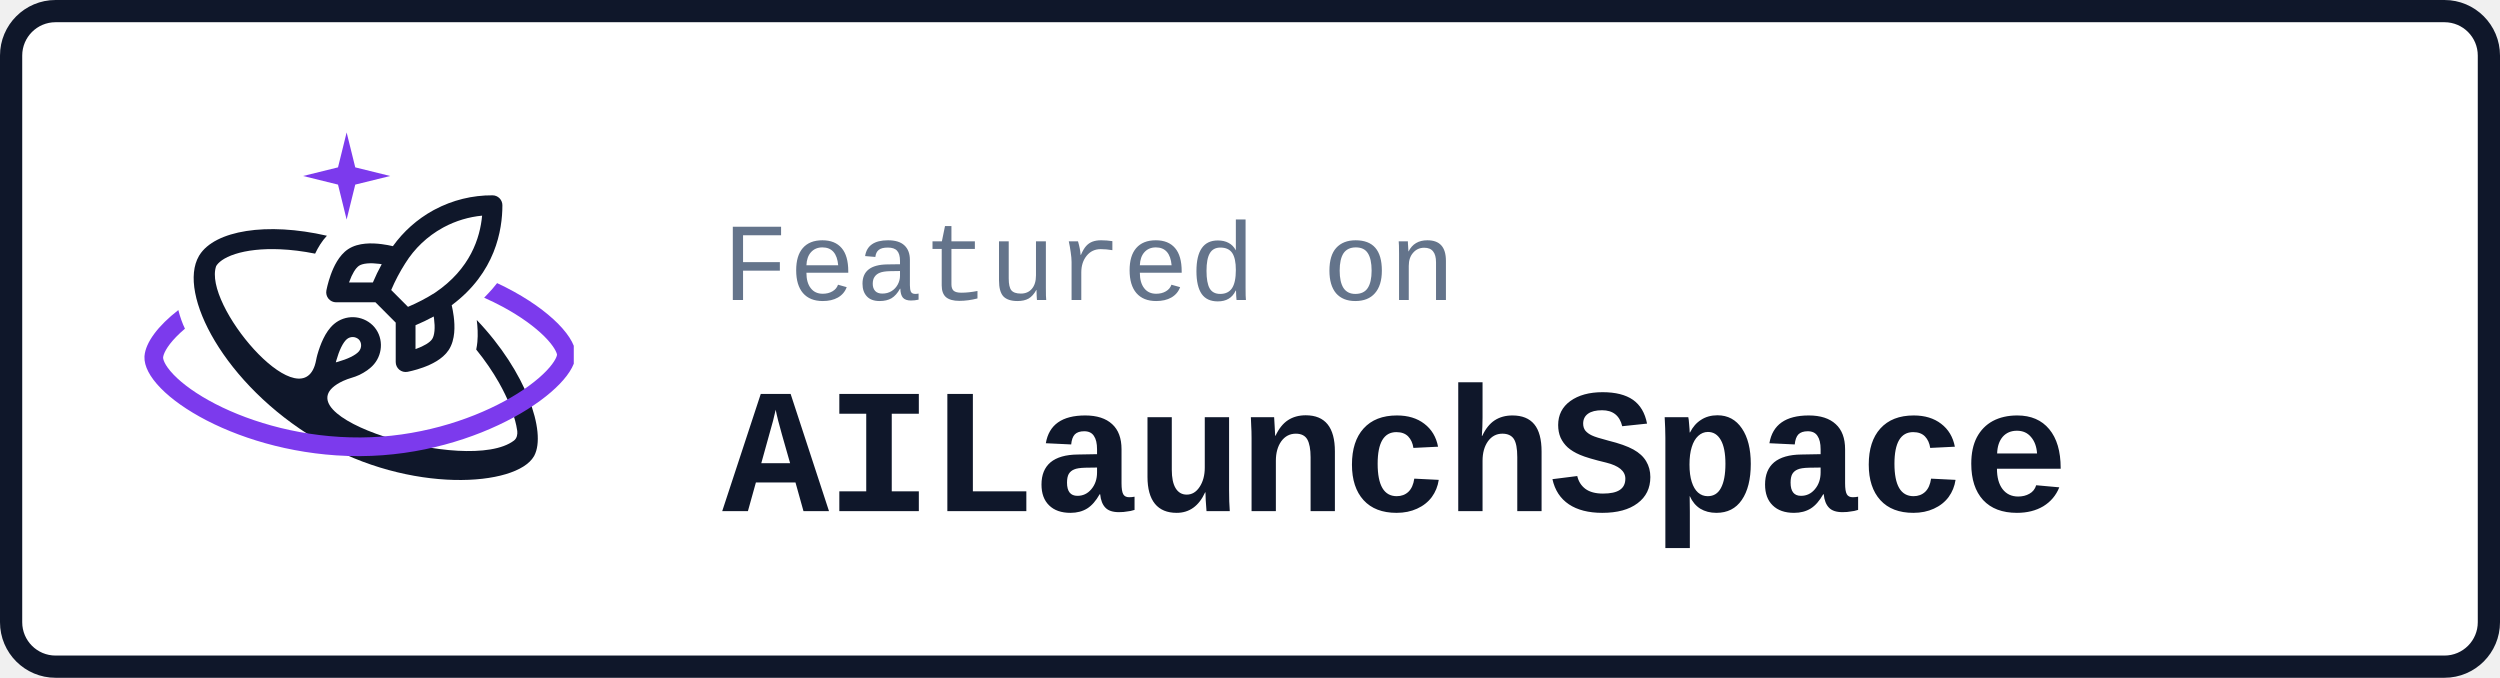
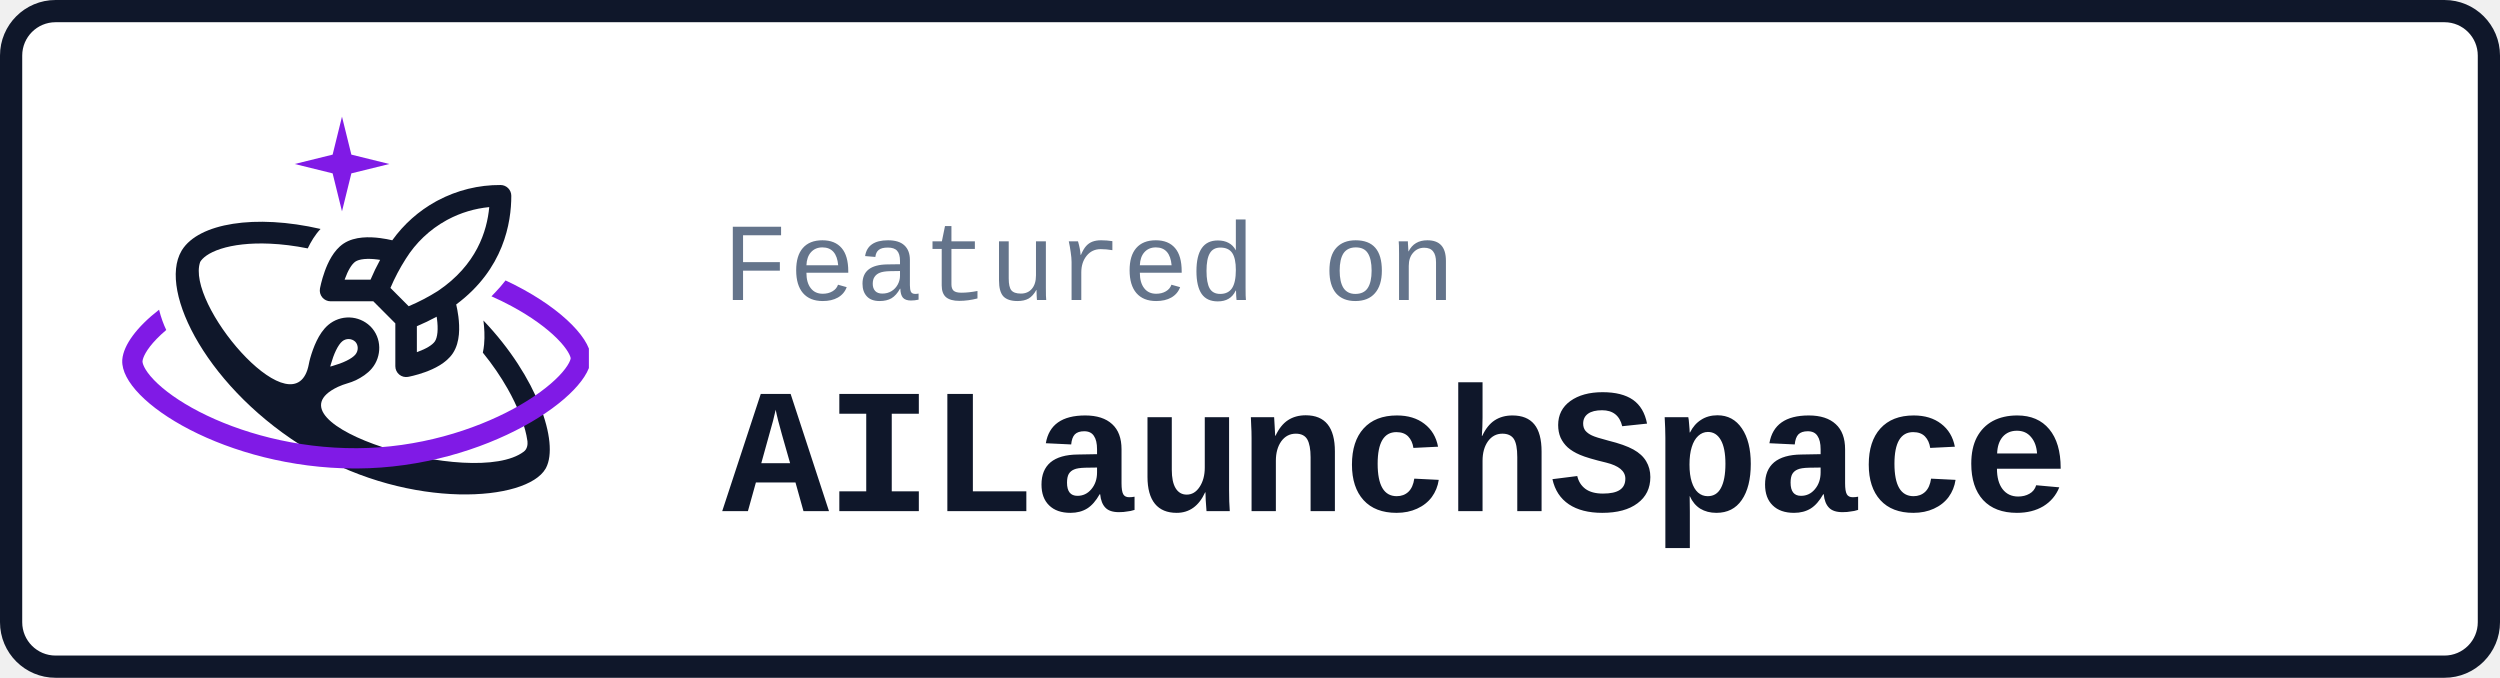
<svg xmlns="http://www.w3.org/2000/svg" width="225" height="61" viewBox="0 0 225 61" fill="none">
  <rect x="1" y="1" width="223" height="59" rx="4" fill="#FFFFFF" stroke="#0F172A" stroke-width="2" />
-   <g transform="translate(13 11) scale(0.92)">
-     <g clip-path="url(#bclip)">
-       <path fill-rule="evenodd" clip-rule="evenodd" d="M5.381 13.004C6.89 10.594 11.952 9.749 17.85 11.105C17.357 11.627 16.981 12.258 16.697 12.856C15.501 12.616 14.355 12.476 13.287 12.43C11.489 12.351 9.987 12.537 8.877 12.894C7.738 13.261 7.214 13.735 7.017 14.073C7.016 14.074 7.016 14.075 7.015 14.076C5.7 17.832 14.972 28.774 16.656 23.815C16.785 23.434 16.803 23.141 16.916 22.746C17.058 22.248 17.249 21.69 17.502 21.172C17.748 20.665 18.086 20.128 18.552 19.736C19.084 19.287 19.762 19.051 20.456 19.072C21.151 19.094 21.814 19.372 22.317 19.854C22.321 19.857 22.325 19.861 22.329 19.865C23.386 20.912 23.37 22.587 22.466 23.661C22.075 24.128 21.54 24.467 21.035 24.715C20.502 24.976 20.024 25.029 19.419 25.315C12.398 28.634 31.642 34.553 36.144 31.146C36.457 30.909 36.502 30.508 36.472 30.212C36.449 30.049 36.419 29.871 36.378 29.678C36.13 28.509 35.574 27.052 34.676 25.468C34.075 24.41 33.334 23.317 32.456 22.238C32.51 21.985 32.546 21.735 32.569 21.494C32.638 20.75 32.591 19.998 32.508 19.346C37.365 24.43 39.335 30.328 38.142 32.608L38.103 32.679C36.394 35.645 26.012 36.386 17.069 31.175L16.857 31.05C7.796 25.66 3.202 16.738 5.33 13.089L5.381 13.004ZM20.396 21.014C20.179 21.008 19.966 21.082 19.799 21.223L19.798 21.224C19.627 21.368 19.433 21.632 19.242 22.025C19.057 22.406 18.902 22.847 18.779 23.28C18.758 23.352 18.739 23.422 18.721 23.492C18.79 23.474 18.861 23.454 18.932 23.434C19.364 23.31 19.804 23.156 20.184 22.969C20.576 22.778 20.839 22.584 20.983 22.412L20.985 22.409C21.284 22.054 21.253 21.537 20.973 21.253C20.816 21.106 20.611 21.021 20.396 21.014Z" fill="#0F172A" />
-       <path fill-rule="evenodd" clip-rule="evenodd" d="M34.054 7.151C34.587 7.154 35.017 7.588 35.017 8.122C35.017 10.528 34.346 14.716 30.058 17.901C30.126 18.198 30.201 18.574 30.254 18.986C30.317 19.474 30.353 20.04 30.301 20.6C30.25 21.151 30.107 21.767 29.755 22.297L29.754 22.298C29.154 23.198 28.032 23.71 27.27 23.987C26.857 24.137 26.476 24.244 26.198 24.313C26.059 24.348 25.944 24.373 25.862 24.391C25.821 24.399 25.788 24.406 25.764 24.41C25.753 24.413 25.743 24.415 25.736 24.416C25.733 24.417 25.73 24.417 25.727 24.418L25.724 24.418L25.723 24.419C25.44 24.47 25.149 24.393 24.928 24.208C24.708 24.024 24.581 23.75 24.581 23.462V19.604L22.599 17.616H18.75C18.463 17.616 18.191 17.488 18.007 17.267C17.823 17.046 17.746 16.754 17.797 16.471L17.798 16.466C17.798 16.464 17.799 16.461 17.8 16.457C17.801 16.45 17.803 16.441 17.805 16.429C17.81 16.405 17.816 16.372 17.825 16.331C17.842 16.25 17.868 16.134 17.902 15.994C17.971 15.716 18.077 15.333 18.227 14.919C18.504 14.155 19.015 13.03 19.912 12.428L19.913 12.427C20.441 12.074 21.056 11.931 21.605 11.88C22.163 11.828 22.727 11.864 23.215 11.927C23.63 11.98 24.007 12.056 24.305 12.125C25.338 10.684 26.681 9.488 28.238 8.629L28.406 8.539C30.144 7.616 32.085 7.138 34.054 7.151ZM28.299 19.003C27.72 19.318 27.126 19.603 26.518 19.859V22.193C26.548 22.182 26.579 22.172 26.61 22.16C27.341 21.894 27.919 21.554 28.143 21.218C28.25 21.057 28.337 20.796 28.372 20.42C28.406 20.051 28.384 19.638 28.332 19.234C28.322 19.156 28.311 19.079 28.299 19.003ZM33.033 9.139C31.734 9.263 30.47 9.641 29.312 10.256L29.172 10.332C27.68 11.154 26.424 12.346 25.521 13.793C25.519 13.796 25.517 13.799 25.515 13.802C24.985 14.633 24.525 15.506 24.139 16.413L25.782 18.061C26.698 17.675 27.58 17.214 28.421 16.682C31.895 14.341 32.833 11.3 33.033 9.139ZM22.967 13.854C22.564 13.802 22.152 13.78 21.785 13.815C21.409 13.85 21.149 13.936 20.989 14.043C20.653 14.268 20.314 14.848 20.049 15.581C20.038 15.612 20.027 15.643 20.017 15.673H22.348C22.605 15.064 22.894 14.469 23.212 13.889C23.132 13.877 23.05 13.865 22.967 13.854Z" fill="#0F172A" />
-       <path d="M34.5 15.739C39.104 17.889 42.05 20.749 42.182 22.62C42.417 25.971 32.796 32.599 21.15 32.664L20.877 32.664C9.442 32.633 -0.152 26.635 0.002 22.943L0.007 22.855C0.118 21.55 1.31 19.929 3.316 18.374C3.484 19.057 3.724 19.705 3.962 20.199C3.641 20.47 3.353 20.738 3.099 21C2.13 21.999 1.852 22.706 1.826 23.009C1.816 23.135 1.909 23.714 2.856 24.698C3.736 25.612 5.117 26.618 6.93 27.554C10.55 29.421 15.624 30.869 21.14 30.838C26.634 30.808 31.657 29.224 35.249 27.271C37.048 26.292 38.428 25.253 39.316 24.329C39.76 23.867 40.045 23.471 40.207 23.163C40.353 22.885 40.36 22.753 40.361 22.745C40.347 22.585 40.125 21.953 39.127 20.957C38.196 20.028 36.806 19 35.026 18.044C34.461 17.741 33.862 17.447 33.232 17.168C33.514 16.879 33.788 16.586 34.048 16.29C34.208 16.108 34.358 15.925 34.5 15.739Z" fill="#7C3AED" />
-       <path d="M19.779 1L20.623 4.416L24.039 5.26L20.623 6.103L19.779 9.52L18.936 6.103L15.52 5.26L18.936 4.416L19.779 1Z" fill="#7C3AED" />
-     </g>
+   <g transform="translate(11 9.5) scale(1)" clip-path="url(#bclip)">
+     <path fill-rule="evenodd" clip-rule="evenodd" d="M5.381 13.004C6.891 10.594 11.952 9.749 17.85 11.105C17.357 11.627 16.981 12.258 16.697 12.856C15.501 12.616 14.355 12.476 13.287 12.43C11.489 12.351 9.987 12.537 8.877 12.894C7.738 13.261 7.214 13.735 7.017 14.073L7.015 14.076C5.7 17.832 14.972 28.774 16.656 23.815C16.785 23.434 16.803 23.141 16.916 22.746C17.058 22.248 17.249 21.69 17.502 21.172C17.748 20.665 18.086 20.128 18.552 19.736C19.084 19.287 19.762 19.051 20.456 19.072C21.151 19.094 21.814 19.372 22.317 19.854C22.321 19.857 22.325 19.861 22.329 19.865C23.386 20.912 23.37 22.587 22.466 23.661C22.075 24.128 21.54 24.467 21.035 24.715C20.502 24.976 20.024 25.029 19.419 25.315C12.398 28.634 31.642 34.553 36.144 31.146C36.457 30.909 36.502 30.508 36.472 30.212C36.449 30.049 36.419 29.871 36.378 29.678C36.13 28.509 35.574 27.052 34.676 25.468C34.075 24.41 33.334 23.317 32.456 22.238C32.51 21.985 32.546 21.735 32.569 21.494C32.638 20.75 32.591 19.998 32.508 19.346C37.365 24.43 39.335 30.328 38.142 32.608L38.103 32.679C36.394 35.645 26.012 36.386 17.069 31.175L16.857 31.05C7.796 25.66 3.202 16.738 5.33 13.089L5.381 13.004ZM20.396 21.014C20.179 21.008 19.966 21.082 19.799 21.223L19.798 21.224C19.627 21.368 19.433 21.632 19.242 22.025C19.057 22.406 18.902 22.847 18.779 23.28C18.758 23.352 18.739 23.422 18.721 23.492C18.79 23.474 18.861 23.454 18.932 23.434C19.364 23.31 19.804 23.156 20.184 22.969C20.576 22.778 20.839 22.584 20.983 22.412L20.985 22.409C21.284 22.054 21.253 21.537 20.973 21.253C20.816 21.106 20.611 21.021 20.396 21.014Z" fill="#0F172A" />
+     <path fill-rule="evenodd" clip-rule="evenodd" d="M34.054 7.151C34.587 7.154 35.017 7.588 35.017 8.122C35.017 10.528 34.346 14.716 30.058 17.901C30.126 18.198 30.201 18.574 30.254 18.986C30.317 19.474 30.352 20.04 30.301 20.6C30.25 21.151 30.107 21.767 29.755 22.297L29.754 22.298C29.154 23.198 28.032 23.71 27.27 23.987C26.857 24.137 26.475 24.244 26.198 24.313C26.058 24.348 25.943 24.373 25.861 24.391C25.821 24.399 25.788 24.406 25.764 24.41C25.753 24.413 25.743 24.415 25.736 24.416C25.732 24.417 25.729 24.417 25.727 24.418L25.724 24.418L25.723 24.419C25.44 24.47 25.149 24.393 24.928 24.208C24.708 24.024 24.58 23.75 24.58 23.462V19.604L22.598 17.616H18.75C18.463 17.616 18.191 17.488 18.006 17.267C17.822 17.046 17.745 16.754 17.797 16.471L17.798 16.466C17.798 16.464 17.799 16.461 17.799 16.457C17.801 16.45 17.803 16.441 17.805 16.429C17.809 16.405 17.816 16.372 17.825 16.331C17.842 16.25 17.868 16.134 17.902 15.994C17.971 15.716 18.077 15.333 18.227 14.919C18.503 14.155 19.014 13.03 19.911 12.428L19.913 12.427C20.441 12.074 21.056 11.931 21.605 11.88C22.163 11.828 22.727 11.864 23.215 11.927C23.629 11.98 24.007 12.056 24.305 12.125C25.338 10.684 26.681 9.488 28.238 8.629L28.406 8.539C30.144 7.616 32.085 7.138 34.054 7.151ZM28.299 19.003C27.72 19.318 27.125 19.603 26.518 19.859V22.193C26.548 22.182 26.579 22.172 26.61 22.16C27.341 21.894 27.919 21.554 28.143 21.218C28.25 21.057 28.336 20.796 28.371 20.42C28.405 20.051 28.384 19.638 28.332 19.234C28.322 19.156 28.311 19.079 28.299 19.003ZM33.032 9.139C31.734 9.263 30.47 9.641 29.312 10.256L29.172 10.332C27.68 11.154 26.423 12.346 25.521 13.793C25.519 13.796 25.517 13.799 25.515 13.802C24.985 14.633 24.524 15.506 24.139 16.413L25.782 18.061C26.698 17.675 27.58 17.214 28.42 16.682C31.894 14.341 32.833 11.3 33.032 9.139ZM22.967 13.854C22.564 13.802 22.152 13.78 21.784 13.815C21.409 13.85 21.149 13.936 20.988 14.043C20.653 14.268 20.314 14.848 20.049 15.581C20.038 15.612 20.027 15.643 20.016 15.673H22.347C22.605 15.064 22.894 14.469 23.211 13.889C23.132 13.877 23.05 13.865 22.967 13.854Z" fill="#0F172A" />
+     <path d="M34.5 15.739C39.104 17.889 42.05 20.749 42.182 22.62C42.417 25.971 32.796 32.599 21.15 32.664L20.877 32.664C9.442 32.633 -0.152 26.635 0.002 22.943L0.007 22.855C0.118 21.55 1.31 19.929 3.316 18.374C3.484 19.057 3.724 19.705 3.962 20.199C3.641 20.47 3.353 20.738 3.099 21C2.13 21.999 1.852 22.706 1.826 23.009C1.816 23.135 1.909 23.714 2.856 24.698C3.736 25.612 5.117 26.618 6.93 27.554C10.55 29.421 15.624 30.869 21.14 30.838C26.634 30.808 31.657 29.224 35.249 27.271C37.048 26.292 38.428 25.253 39.316 24.329C39.76 23.867 40.045 23.471 40.207 23.163C40.353 22.885 40.36 22.753 40.361 22.745C40.347 22.585 40.125 21.953 39.127 20.957C38.196 20.028 36.806 19 35.026 18.044C34.461 17.741 33.862 17.447 33.232 17.168C33.514 16.879 33.788 16.586 34.048 16.29C34.208 16.108 34.358 15.925 34.5 15.739Z" fill="#801AE6" />
+     <path d="M19.779 1L20.623 4.416L24.039 5.26L20.623 6.103L19.779 9.52L18.936 6.103L15.52 5.26L18.936 4.416L19.779 1Z" fill="#801AE6" />
  </g>
  <text x="65" y="27" font-family="'JetBrains Mono', ui-monospace, SFMono-Regular, Menlo, Consolas, 'Courier New', monospace" font-size="10" font-weight="400" fill="#64748B">Featured on</text>
  <text x="65" y="46" font-family="'JetBrains Mono', ui-monospace, SFMono-Regular, Menlo, Consolas, 'Courier New', monospace" font-size="16" font-weight="700" fill="#0F172A" letter-spacing="-0.3">AILaunchSpace</text>
  <defs>
    <clipPath id="bclip">
      <rect width="42" height="42" fill="#FFFFFF" />
    </clipPath>
  </defs>
</svg>
